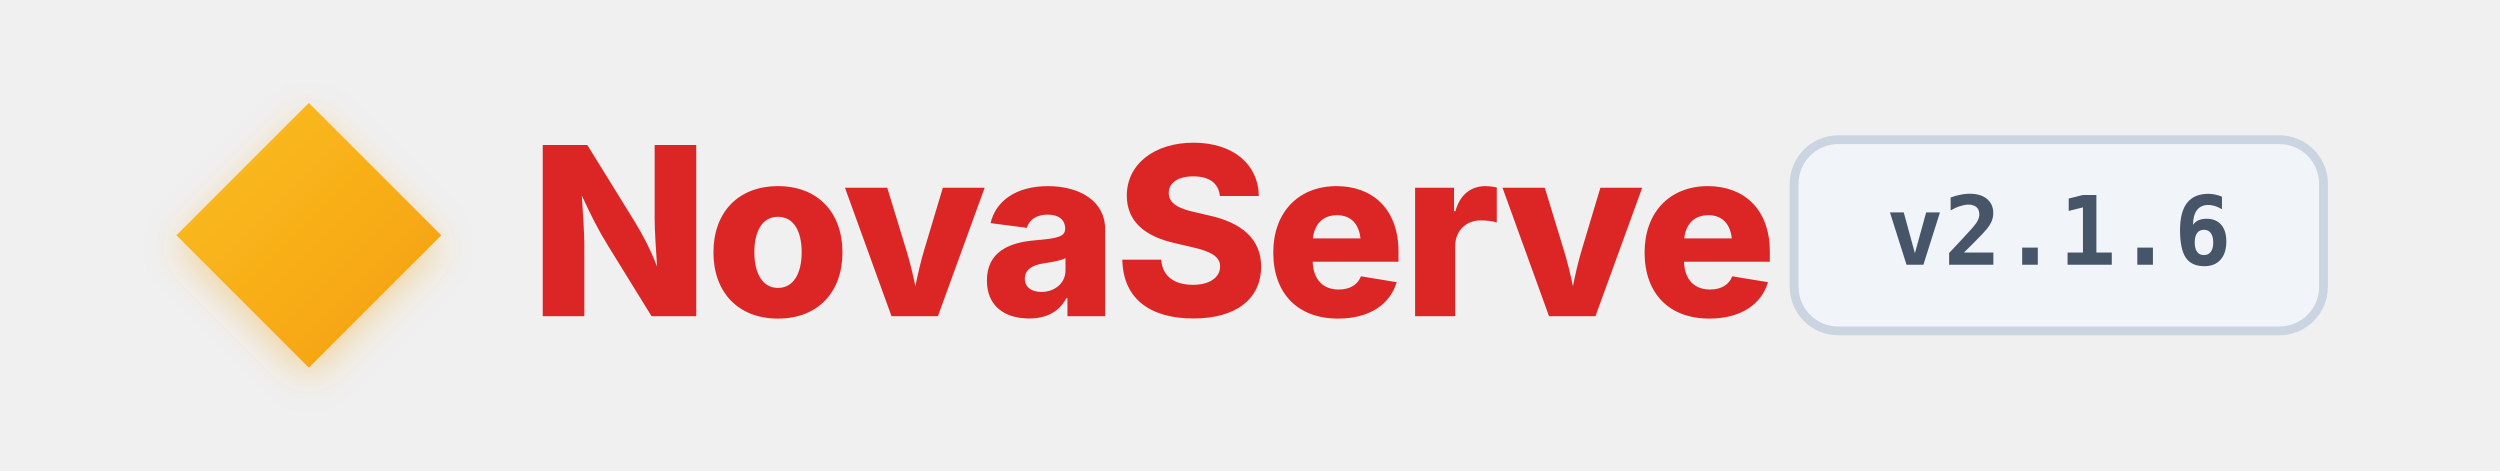
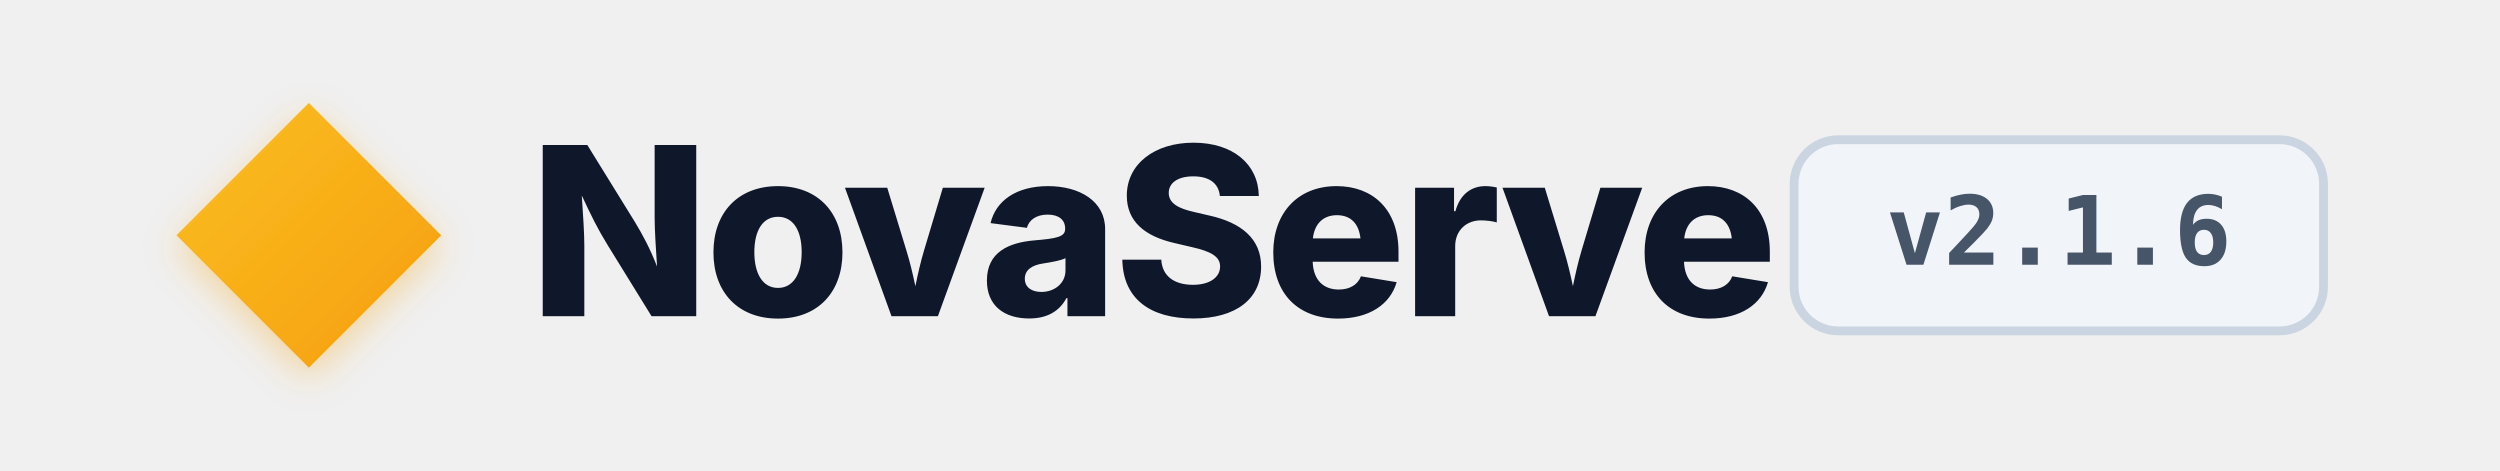
<svg xmlns="http://www.w3.org/2000/svg" viewBox="0 0 340 64" width="100%" height="100%">
  <defs>
    <linearGradient id="nova-diamond-grad" x1="0%" y1="0%" x2="100%" y2="100%">
      <stop offset="0%" stop-color="#fbbf24" />
      <stop offset="100%" stop-color="#f59e0b" />
    </linearGradient>
    <filter id="glow" x="-20%" y="-20%" width="140%" height="140%">
      <feDropShadow dx="0" dy="1.5" stdDeviation="2.5" flood-color="#f59e0b" flood-opacity="0.35" />
    </filter>
  </defs>
  <style>
-     .brand-text { fill: #dc2626; font-family: -apple-system, BlinkMacSystemFont, 'Geist', 'Inter', 'Segoe UI', Roboto, sans-serif; font-weight: 800; font-size: 32px; letter-spacing: -0.6px; }
+     .brand-text { fill: #0f172a; font-family: -apple-system, BlinkMacSystemFont, 'Geist', 'Inter', 'Segoe UI', Roboto, sans-serif; font-weight: 800; font-size: 32px; letter-spacing: -0.6px; }
    .badge-bg { fill: #f1f5f9; stroke: #cbd5e1; }
    .badge-text { fill: #475569; font-family: 'Geist Mono', ui-monospace, SFMono-Regular, Menlo, Monaco, Consolas, monospace; font-weight: 600; font-size: 13px; }
    @media (prefers-color-scheme: dark) {
-       .brand-text { fill: #ef4444; }
+       .brand-text { fill: #ffffff; }
      .badge-bg { fill: #1e293b; stroke: #334155; }
      .badge-text { fill: #94a3b8; }
    }
  </style>
  <polygon points="42,14 60,32 42,50 24,32" fill="url(#nova-diamond-grad)" filter="url(#glow)" />
  <text x="72" y="43" class="brand-text">NovaServe</text>
  <rect x="244" y="19" width="72" height="26" rx="6" class="badge-bg" stroke-width="1.2" />
  <text x="280" y="36" text-anchor="middle" class="badge-text">v2.1.6</text>
</svg>
